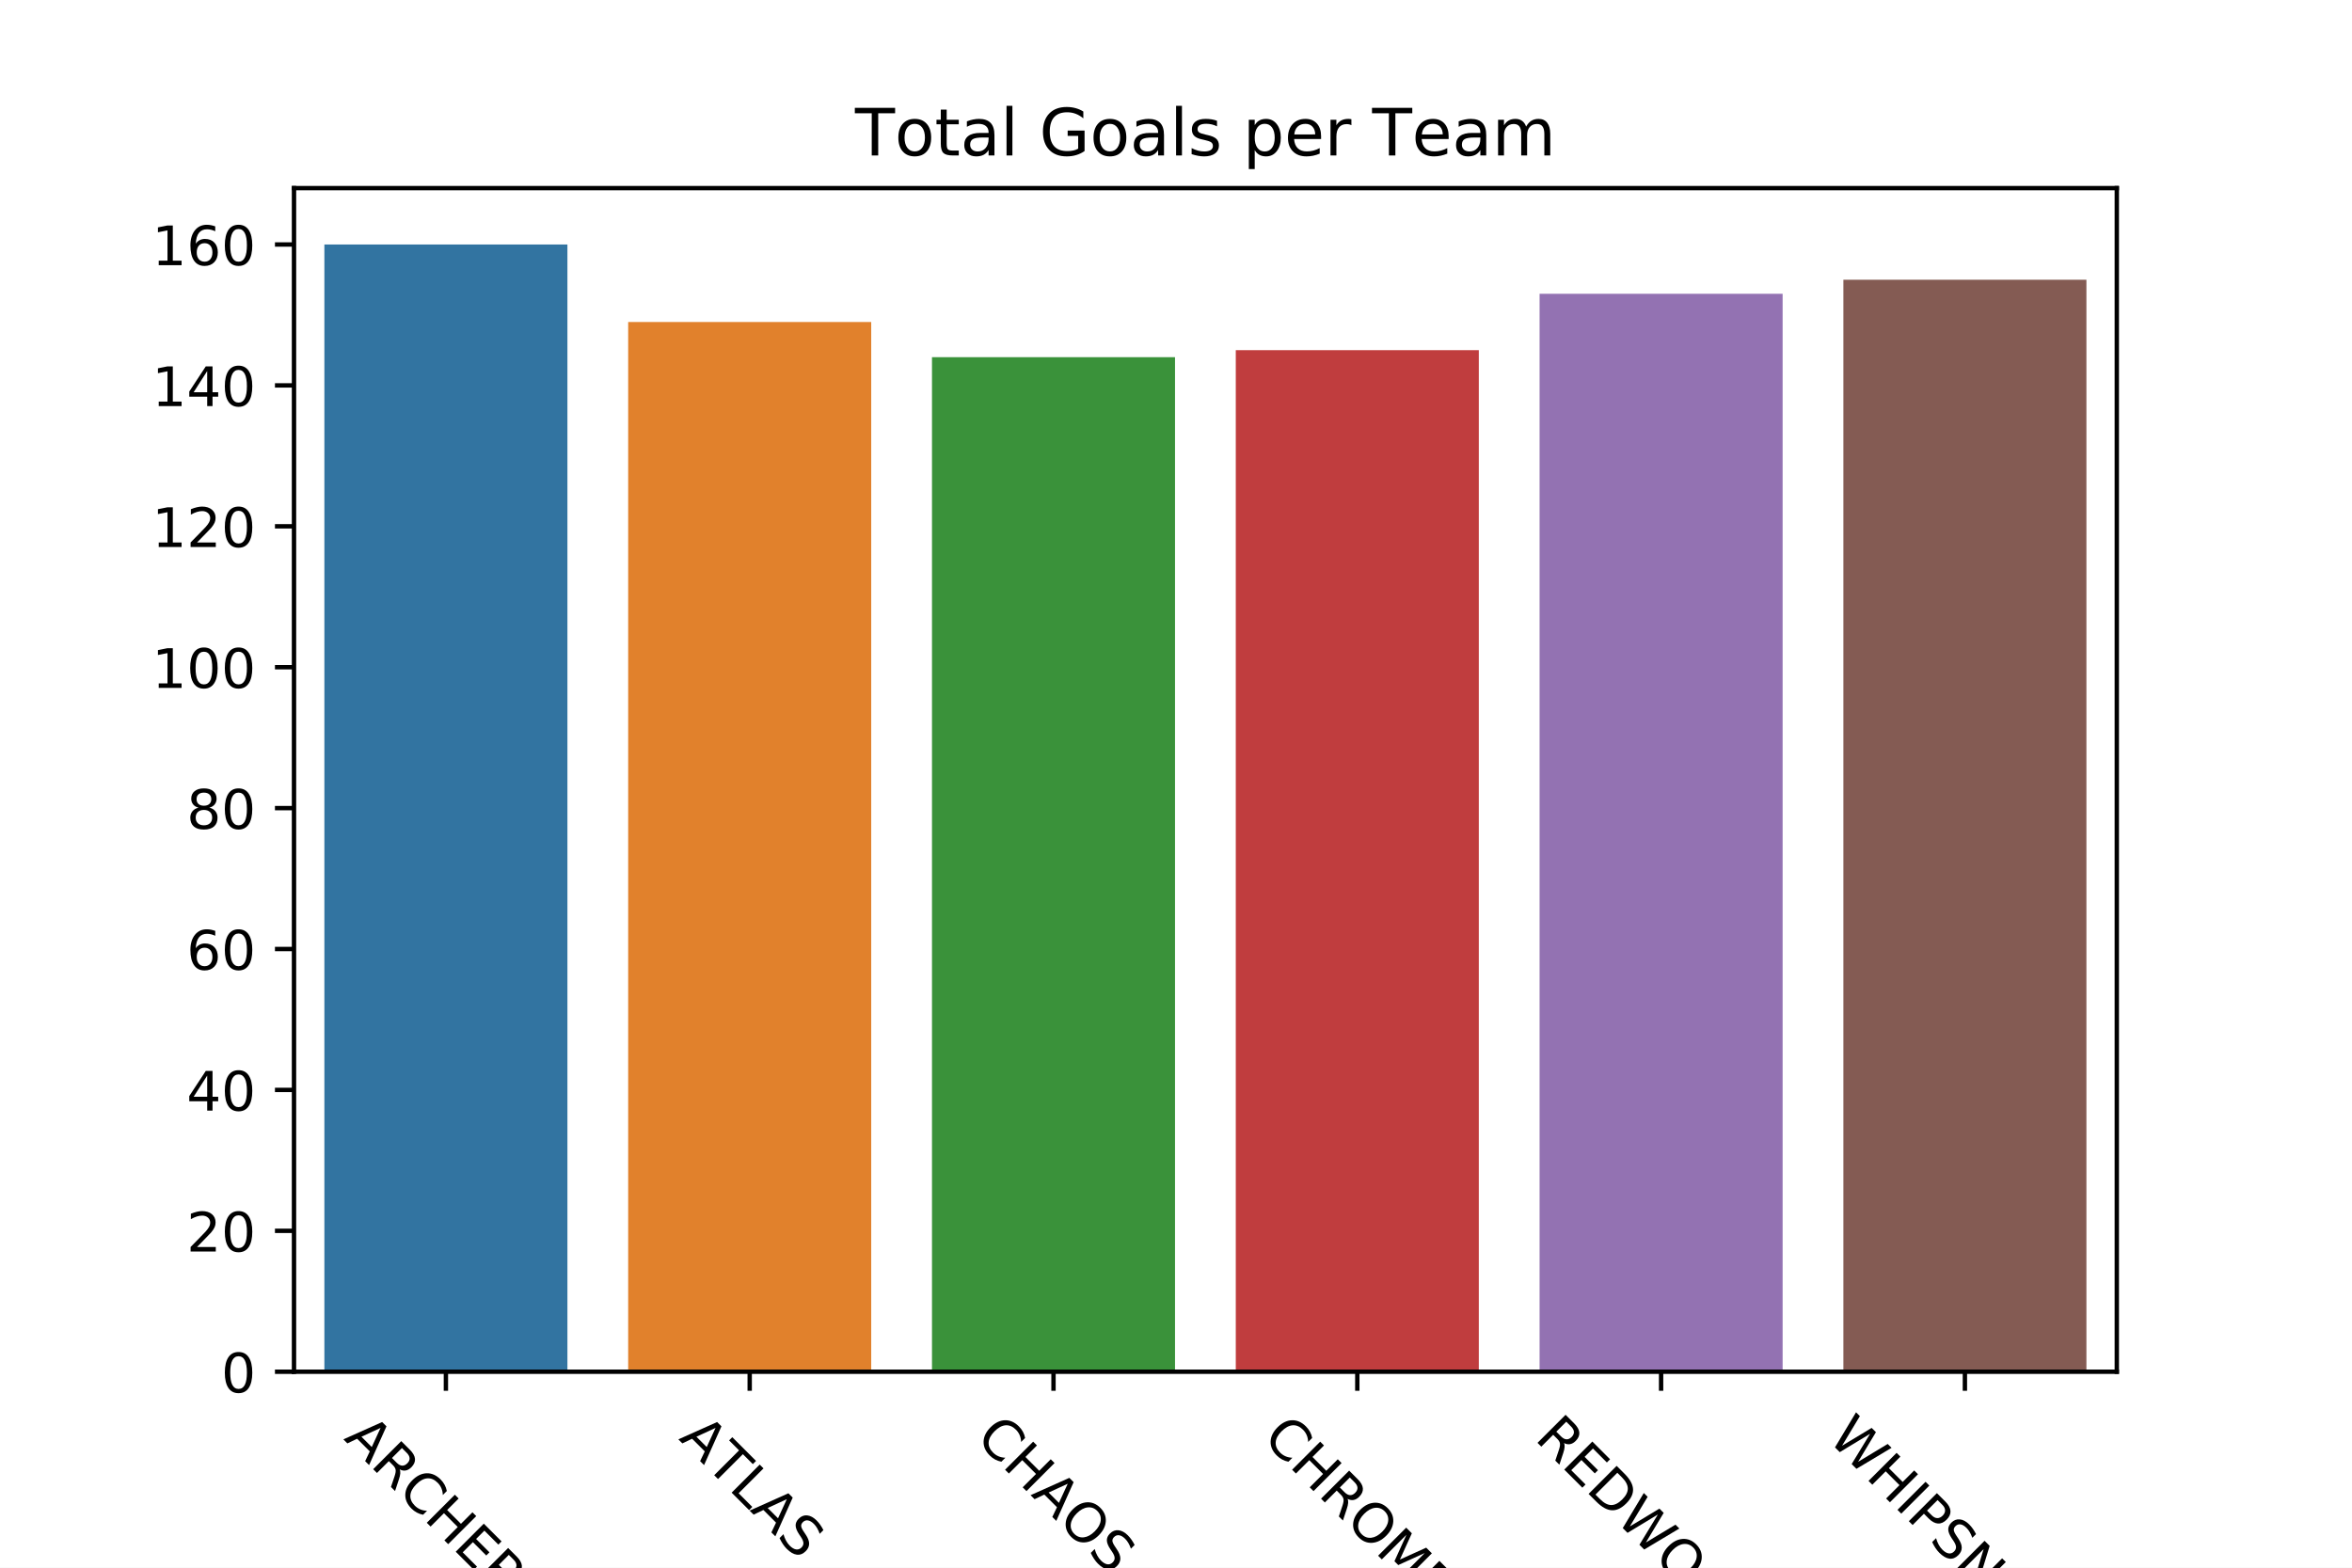
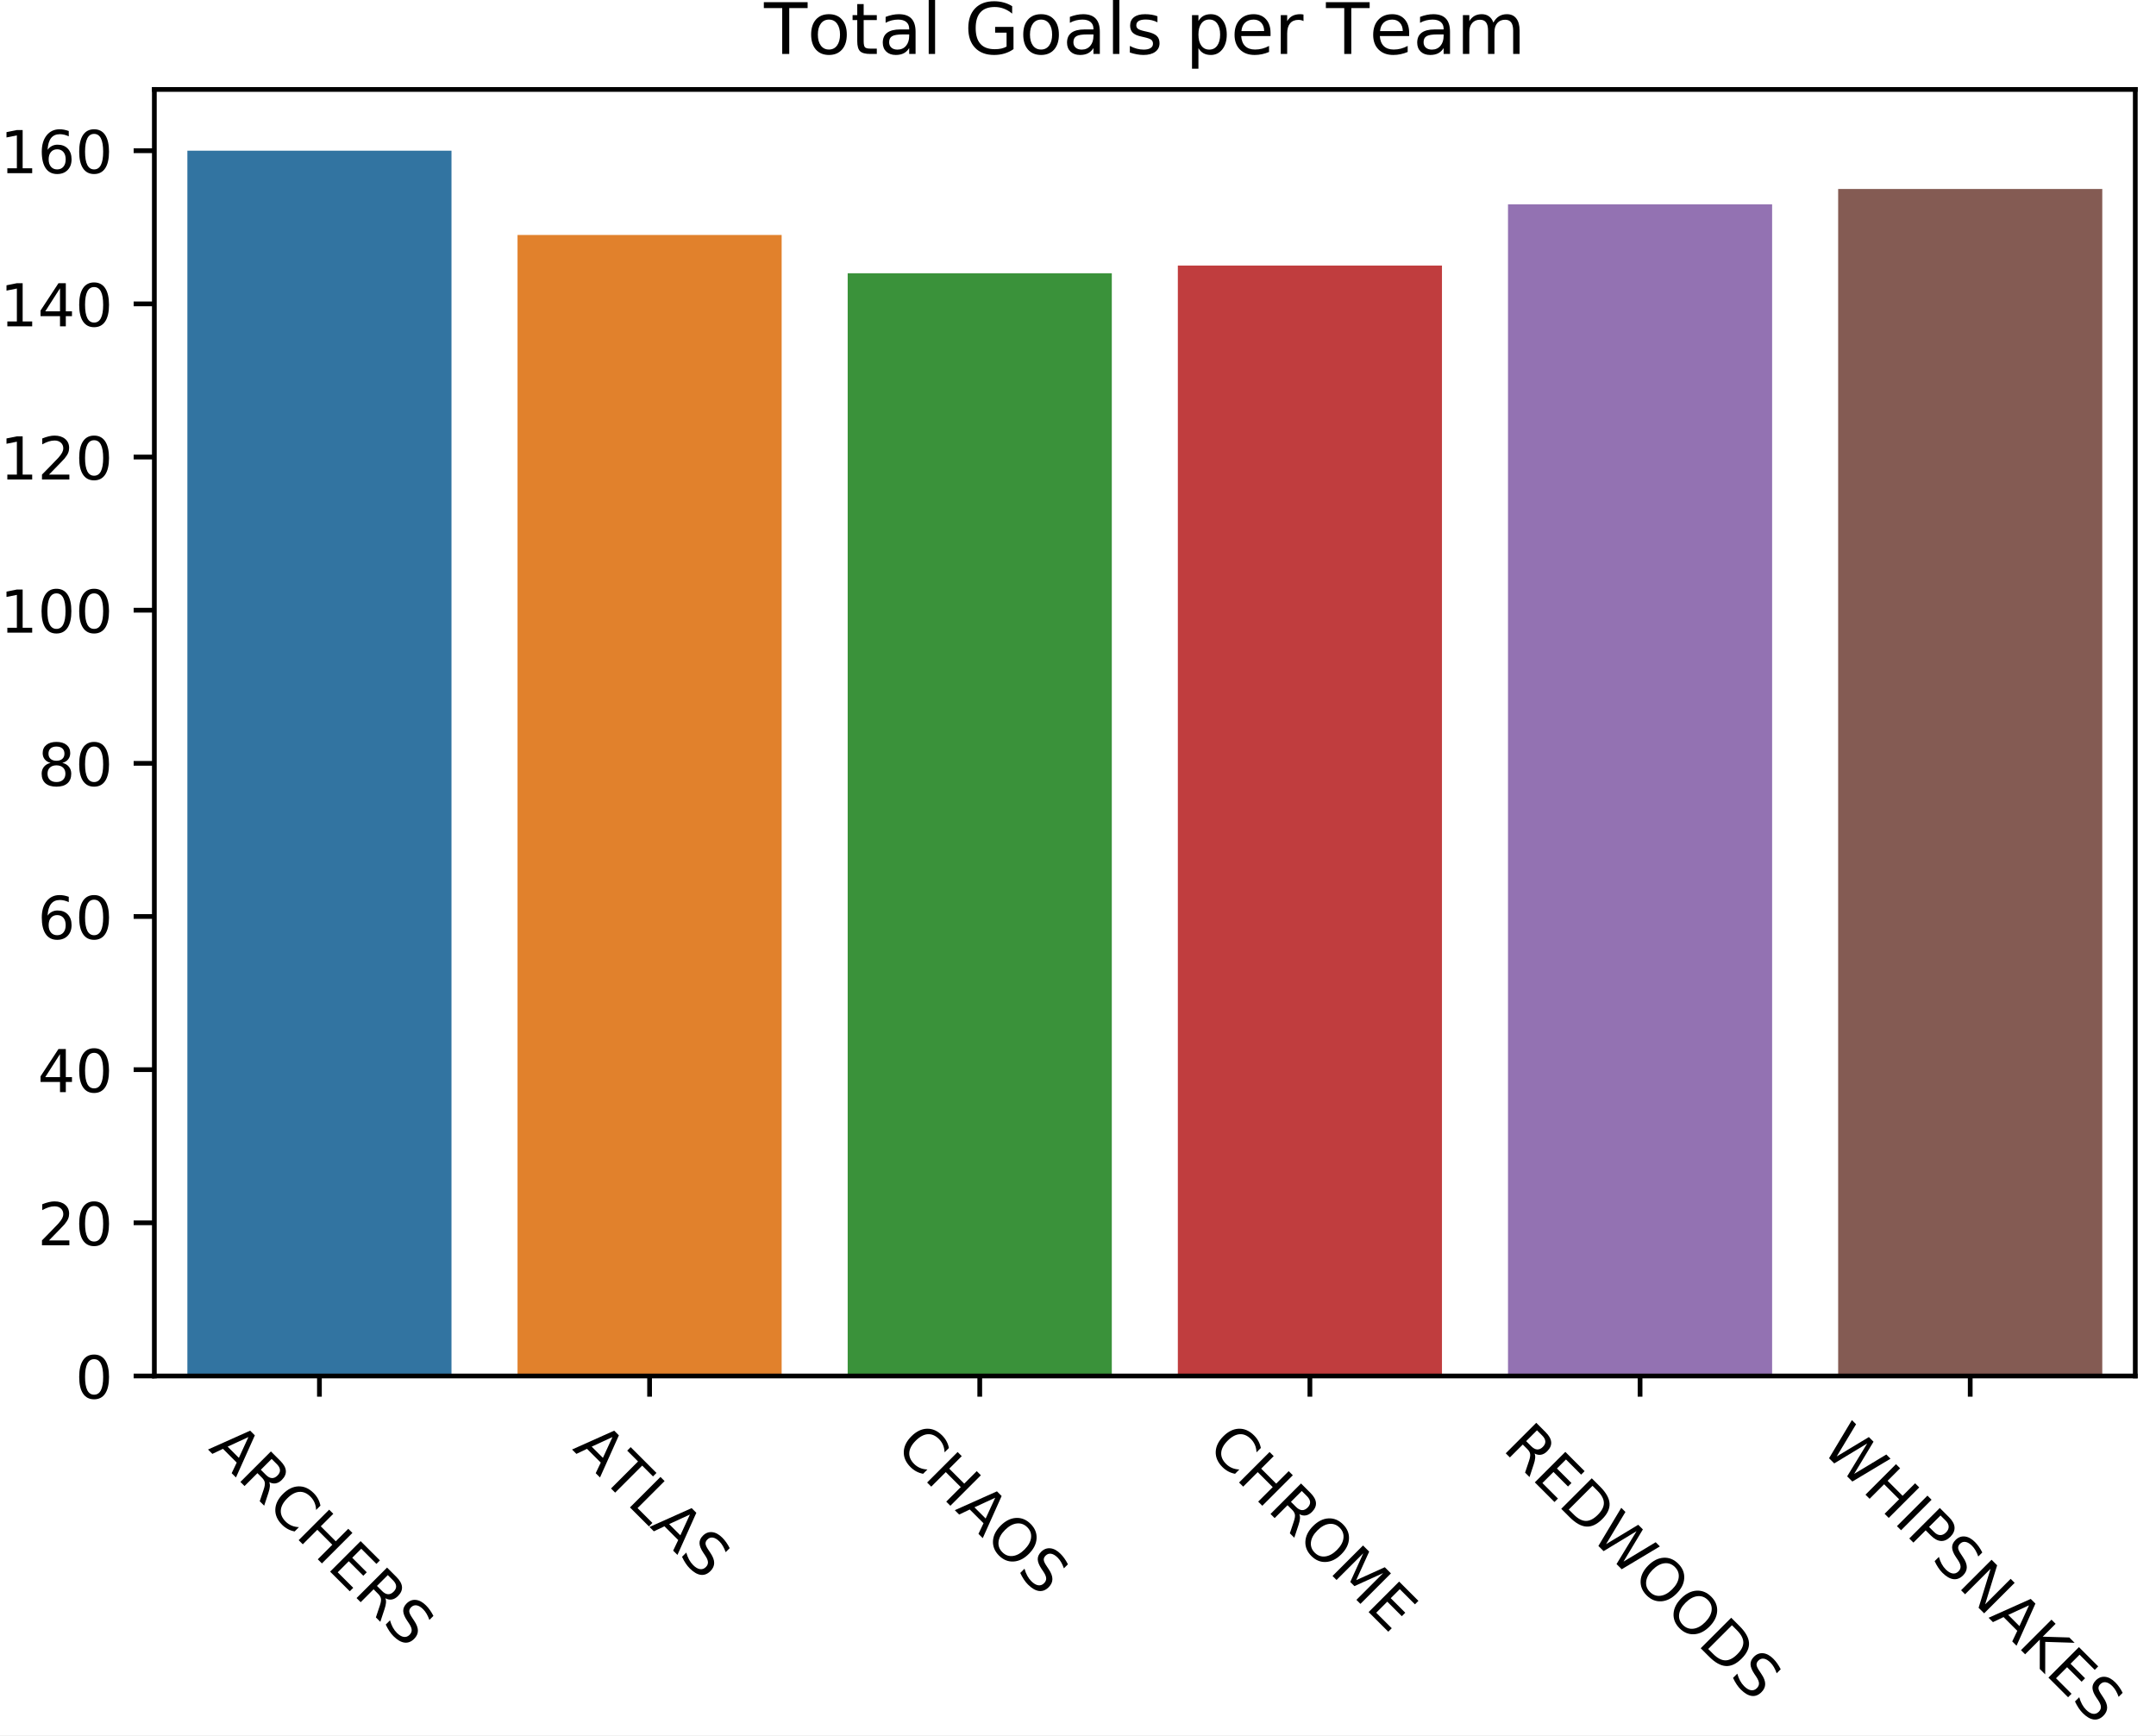
- <svg xmlns="http://www.w3.org/2000/svg" xmlns:xlink="http://www.w3.org/1999/xlink" height="288pt" version="1.1" viewBox="0 0 432 288" width="432pt">
+ <svg xmlns="http://www.w3.org/2000/svg" xmlns:xlink="http://www.w3.org/1999/xlink" height="293.271pt" version="1.1" viewBox="0 0 364.387 293.271" width="364.387pt">
  <defs>
    <style type="text/css">
*{stroke-linecap:butt;stroke-linejoin:round;}
  </style>
  </defs>
  <g id="figure_1">
    <g id="patch_1">
-       <path d="M 0 288  L 432 288  L 432 0  L 0 0  z " style="fill:#ffffff;" />
+       <path d="M 0 293.271  L 364.387 293.271  L 364.387 0  L 0 0  z " style="fill:#ffffff;" />
    </g>
    <g id="axes_1">
      <g id="patch_2">
-         <path d="M 54 252  L 388.8 252  L 388.8 34.56  L 54 34.56  z " style="fill:#ffffff;" />
+         <path d="M 26.087 232.558  L 360.887 232.558  L 360.887 15.118  L 26.087 15.118  z " style="fill:#ffffff;" />
      </g>
      <g id="patch_3">
-         <path clip-path="url(#p16b7b82ec5)" d="M 59.58 252  L 104.22 252  L 104.22 44.914  L 59.58 44.914  z " style="fill:#3274a1;" />
+         <path clip-path="url(#pf3c7c0046c)" d="M 31.668 232.558  L 76.308 232.558  L 76.308 25.472  L 31.668 25.472  z " style="fill:#3274a1;" />
      </g>
      <g id="patch_4">
-         <path clip-path="url(#p16b7b82ec5)" d="M 115.38 252  L 160.02 252  L 160.02 59.151  L 115.38 59.151  z " style="fill:#e1812c;" />
+         <path clip-path="url(#pf3c7c0046c)" d="M 87.468 232.558  L 132.107 232.558  L 132.107 39.71  L 87.468 39.71  z " style="fill:#e1812c;" />
      </g>
      <g id="patch_5">
-         <path clip-path="url(#p16b7b82ec5)" d="M 171.18 252  L 215.82 252  L 215.82 65.623  L 171.18 65.623  z " style="fill:#3a923a;" />
+         <path clip-path="url(#pf3c7c0046c)" d="M 143.268 232.558  L 187.907 232.558  L 187.907 46.181  L 143.268 46.181  z " style="fill:#3a923a;" />
      </g>
      <g id="patch_6">
-         <path clip-path="url(#p16b7b82ec5)" d="M 226.98 252  L 271.62 252  L 271.62 64.329  L 226.98 64.329  z " style="fill:#c03d3e;" />
+         <path clip-path="url(#pf3c7c0046c)" d="M 199.067 232.558  L 243.708 232.558  L 243.708 44.887  L 199.067 44.887  z " style="fill:#c03d3e;" />
      </g>
      <g id="patch_7">
-         <path clip-path="url(#p16b7b82ec5)" d="M 282.78 252  L 327.42 252  L 327.42 53.974  L 282.78 53.974  z " style="fill:#9372b2;" />
+         <path clip-path="url(#pf3c7c0046c)" d="M 254.868 232.558  L 299.507 232.558  L 299.507 34.532  L 254.868 34.532  z " style="fill:#9372b2;" />
      </g>
      <g id="patch_8">
-         <path clip-path="url(#p16b7b82ec5)" d="M 338.58 252  L 383.22 252  L 383.22 51.386  L 338.58 51.386  z " style="fill:#845b53;" />
+         <path clip-path="url(#pf3c7c0046c)" d="M 310.668 232.558  L 355.308 232.558  L 355.308 31.944  L 310.668 31.944  z " style="fill:#845b53;" />
      </g>
      <g id="matplotlib.axis_1">
        <g id="xtick_1">
          <g id="line2d_1">
            <defs>
-               <path d="M 0 0  L 0 3.5  " id="m314d2165dc" style="stroke:#000000;stroke-width:0.8;" />
-             </defs>
-             <g>
-               <use style="stroke:#000000;stroke-width:0.8;" x="81.9" xlink:href="#m314d2165dc" y="252" />
+               <path d="M 0 0  L 0 3.5  " id="m3ba9e1d140" style="stroke:#000000;stroke-width:0.8;" />
+             </defs>
+             <g>
+               <use style="stroke:#000000;stroke-width:0.8;" x="53.987" xlink:href="#m3ba9e1d140" y="232.558" />
            </g>
          </g>
          <g id="text_1">
            <defs>
              <path d="M 34.188 63.188  L 20.797 26.906  L 47.609 26.906  z M 28.609 72.906  L 39.797 72.906  L 67.578 0  L 57.328 0  L 50.688 18.703  L 17.828 18.703  L 11.188 0  L 0.781 0  z " id="DejaVuSans-65" />
              <path d="M 44.391 34.188  Q 47.562 33.109 50.562 29.594  Q 53.562 26.078 56.594 19.922  L 66.609 0  L 56 0  L 46.688 18.703  Q 43.062 26.031 39.672 28.422  Q 36.281 30.812 30.422 30.812  L 19.672 30.812  L 19.672 0  L 9.812 0  L 9.812 72.906  L 32.078 72.906  Q 44.578 72.906 50.734 67.672  Q 56.891 62.453 56.891 51.906  Q 56.891 45.016 53.688 40.469  Q 50.484 35.938 44.391 34.188  z M 19.672 64.797  L 19.672 38.922  L 32.078 38.922  Q 39.203 38.922 42.844 42.219  Q 46.484 45.516 46.484 51.906  Q 46.484 58.297 42.844 61.547  Q 39.203 64.797 32.078 64.797  z " id="DejaVuSans-82" />
              <path d="M 64.406 67.281  L 64.406 56.891  Q 59.422 61.531 53.781 63.812  Q 48.141 66.109 41.797 66.109  Q 29.297 66.109 22.656 58.469  Q 16.016 50.828 16.016 36.375  Q 16.016 21.969 22.656 14.328  Q 29.297 6.688 41.797 6.688  Q 48.141 6.688 53.781 8.984  Q 59.422 11.281 64.406 15.922  L 64.406 5.609  Q 59.234 2.094 53.438 0.328  Q 47.656 -1.422 41.219 -1.422  Q 24.656 -1.422 15.125 8.703  Q 5.609 18.844 5.609 36.375  Q 5.609 53.953 15.125 64.078  Q 24.656 74.219 41.219 74.219  Q 47.75 74.219 53.531 72.484  Q 59.328 70.75 64.406 67.281  z " id="DejaVuSans-67" />
              <path d="M 9.812 72.906  L 19.672 72.906  L 19.672 43.016  L 55.516 43.016  L 55.516 72.906  L 65.375 72.906  L 65.375 0  L 55.516 0  L 55.516 34.719  L 19.672 34.719  L 19.672 0  L 9.812 0  z " id="DejaVuSans-72" />
              <path d="M 9.812 72.906  L 55.906 72.906  L 55.906 64.594  L 19.672 64.594  L 19.672 43.016  L 54.391 43.016  L 54.391 34.719  L 19.672 34.719  L 19.672 8.297  L 56.781 8.297  L 56.781 0  L 9.812 0  z " id="DejaVuSans-69" />
              <path d="M 53.516 70.516  L 53.516 60.891  Q 47.906 63.578 42.922 64.891  Q 37.938 66.219 33.297 66.219  Q 25.25 66.219 20.875 63.094  Q 16.5 59.969 16.5 54.203  Q 16.5 49.359 19.406 46.891  Q 22.312 44.438 30.422 42.922  L 36.375 41.703  Q 47.406 39.594 52.656 34.297  Q 57.906 29 57.906 20.125  Q 57.906 9.516 50.797 4.047  Q 43.703 -1.422 29.984 -1.422  Q 24.812 -1.422 18.969 -0.25  Q 13.141 0.922 6.891 3.219  L 6.891 13.375  Q 12.891 10.016 18.656 8.297  Q 24.422 6.594 29.984 6.594  Q 38.422 6.594 43.016 9.906  Q 47.609 13.234 47.609 19.391  Q 47.609 24.75 44.312 27.781  Q 41.016 30.812 33.5 32.328  L 27.484 33.5  Q 16.453 35.688 11.516 40.375  Q 6.594 45.062 6.594 53.422  Q 6.594 63.094 13.406 68.656  Q 20.219 74.219 32.172 74.219  Q 37.312 74.219 42.625 73.281  Q 47.953 72.359 53.516 70.516  z " id="DejaVuSans-83" />
            </defs>
-             <g transform="translate(63.01362 264.3729)rotate(-315)scale(0.1 -0.1)">
+             <g transform="translate(35.10112 244.931)rotate(-315)scale(0.1 -0.1)">
              <use xlink:href="#DejaVuSans-65" />
              <use x="68.408" xlink:href="#DejaVuSans-82" />
              <use x="137.812" xlink:href="#DejaVuSans-67" />
              <use x="207.637" xlink:href="#DejaVuSans-72" />
              <use x="282.832" xlink:href="#DejaVuSans-69" />
              <use x="346.016" xlink:href="#DejaVuSans-82" />
              <use x="415.498" xlink:href="#DejaVuSans-83" />
            </g>
          </g>
        </g>
        <g id="xtick_2">
          <g id="line2d_2">
            <g>
-               <use style="stroke:#000000;stroke-width:0.8;" x="137.7" xlink:href="#m314d2165dc" y="252" />
+               <use style="stroke:#000000;stroke-width:0.8;" x="109.787" xlink:href="#m3ba9e1d140" y="232.558" />
            </g>
          </g>
          <g id="text_2">
            <defs>
              <path d="M -0.297 72.906  L 61.375 72.906  L 61.375 64.594  L 35.5 64.594  L 35.5 0  L 25.594 0  L 25.594 64.594  L -0.297 64.594  z " id="DejaVuSans-84" />
              <path d="M 9.812 72.906  L 19.672 72.906  L 19.672 8.297  L 55.172 8.297  L 55.172 0  L 9.812 0  z " id="DejaVuSans-76" />
            </defs>
-             <g transform="translate(124.5406 264.3729)rotate(-315)scale(0.1 -0.1)">
+             <g transform="translate(96.62813 244.931)rotate(-315)scale(0.1 -0.1)">
              <use xlink:href="#DejaVuSans-65" />
              <use x="68.299" xlink:href="#DejaVuSans-84" />
              <use x="129.383" xlink:href="#DejaVuSans-76" />
              <use x="185.127" xlink:href="#DejaVuSans-65" />
              <use x="253.535" xlink:href="#DejaVuSans-83" />
            </g>
          </g>
        </g>
        <g id="xtick_3">
          <g id="line2d_3">
            <g>
-               <use style="stroke:#000000;stroke-width:0.8;" x="193.5" xlink:href="#m314d2165dc" y="252" />
+               <use style="stroke:#000000;stroke-width:0.8;" x="165.588" xlink:href="#m3ba9e1d140" y="232.558" />
            </g>
          </g>
          <g id="text_3">
            <defs>
              <path d="M 39.406 66.219  Q 28.656 66.219 22.328 58.203  Q 16.016 50.203 16.016 36.375  Q 16.016 22.609 22.328 14.594  Q 28.656 6.594 39.406 6.594  Q 50.141 6.594 56.422 14.594  Q 62.703 22.609 62.703 36.375  Q 62.703 50.203 56.422 58.203  Q 50.141 66.219 39.406 66.219  z M 39.406 74.219  Q 54.734 74.219 63.906 63.938  Q 73.094 53.656 73.094 36.375  Q 73.094 19.141 63.906 8.859  Q 54.734 -1.422 39.406 -1.422  Q 24.031 -1.422 14.812 8.828  Q 5.609 19.094 5.609 36.375  Q 5.609 53.656 14.812 63.938  Q 24.031 74.219 39.406 74.219  z " id="DejaVuSans-79" />
            </defs>
-             <g transform="translate(178.9756 264.3729)rotate(-315)scale(0.1 -0.1)">
+             <g transform="translate(151.0631 244.931)rotate(-315)scale(0.1 -0.1)">
              <use xlink:href="#DejaVuSans-67" />
              <use x="69.824" xlink:href="#DejaVuSans-72" />
              <use x="145.02" xlink:href="#DejaVuSans-65" />
              <use x="213.412" xlink:href="#DejaVuSans-79" />
              <use x="292.123" xlink:href="#DejaVuSans-83" />
            </g>
          </g>
        </g>
        <g id="xtick_4">
          <g id="line2d_4">
            <g>
-               <use style="stroke:#000000;stroke-width:0.8;" x="249.3" xlink:href="#m314d2165dc" y="252" />
+               <use style="stroke:#000000;stroke-width:0.8;" x="221.387" xlink:href="#m3ba9e1d140" y="232.558" />
            </g>
          </g>
          <g id="text_4">
            <defs>
              <path d="M 9.812 72.906  L 24.516 72.906  L 43.109 23.297  L 61.812 72.906  L 76.516 72.906  L 76.516 0  L 66.891 0  L 66.891 64.016  L 48.094 14.016  L 38.188 14.016  L 19.391 64.016  L 19.391 0  L 9.812 0  z " id="DejaVuSans-77" />
            </defs>
-             <g transform="translate(231.6969 264.3729)rotate(-315)scale(0.1 -0.1)">
+             <g transform="translate(203.7844 244.931)rotate(-315)scale(0.1 -0.1)">
              <use xlink:href="#DejaVuSans-67" />
              <use x="69.824" xlink:href="#DejaVuSans-72" />
              <use x="145.02" xlink:href="#DejaVuSans-82" />
              <use x="214.502" xlink:href="#DejaVuSans-79" />
              <use x="293.213" xlink:href="#DejaVuSans-77" />
              <use x="379.492" xlink:href="#DejaVuSans-69" />
            </g>
          </g>
        </g>
        <g id="xtick_5">
          <g id="line2d_5">
            <g>
-               <use style="stroke:#000000;stroke-width:0.8;" x="305.1" xlink:href="#m314d2165dc" y="252" />
+               <use style="stroke:#000000;stroke-width:0.8;" x="277.188" xlink:href="#m3ba9e1d140" y="232.558" />
            </g>
          </g>
          <g id="text_5">
            <defs>
              <path d="M 19.672 64.797  L 19.672 8.109  L 31.594 8.109  Q 46.688 8.109 53.688 14.938  Q 60.688 21.781 60.688 36.531  Q 60.688 51.172 53.688 57.984  Q 46.688 64.797 31.594 64.797  z M 9.812 72.906  L 30.078 72.906  Q 51.266 72.906 61.172 64.094  Q 71.094 55.281 71.094 36.531  Q 71.094 17.672 61.125 8.828  Q 51.172 0 30.078 0  L 9.812 0  z " id="DejaVuSans-68" />
              <path d="M 3.328 72.906  L 13.281 72.906  L 28.609 11.281  L 43.891 72.906  L 54.984 72.906  L 70.312 11.281  L 85.594 72.906  L 95.609 72.906  L 77.297 0  L 64.891 0  L 49.516 63.281  L 33.984 0  L 21.578 0  z " id="DejaVuSans-87" />
            </defs>
-             <g transform="translate(281.7069 264.3729)rotate(-315)scale(0.1 -0.1)">
+             <g transform="translate(253.7944 244.931)rotate(-315)scale(0.1 -0.1)">
              <use xlink:href="#DejaVuSans-82" />
              <use x="69.482" xlink:href="#DejaVuSans-69" />
              <use x="132.666" xlink:href="#DejaVuSans-68" />
              <use x="209.668" xlink:href="#DejaVuSans-87" />
              <use x="308.545" xlink:href="#DejaVuSans-79" />
              <use x="387.256" xlink:href="#DejaVuSans-79" />
              <use x="465.967" xlink:href="#DejaVuSans-68" />
              <use x="542.969" xlink:href="#DejaVuSans-83" />
            </g>
          </g>
        </g>
        <g id="xtick_6">
          <g id="line2d_6">
            <g>
-               <use style="stroke:#000000;stroke-width:0.8;" x="360.9" xlink:href="#m314d2165dc" y="252" />
+               <use style="stroke:#000000;stroke-width:0.8;" x="332.988" xlink:href="#m3ba9e1d140" y="232.558" />
            </g>
          </g>
          <g id="text_6">
            <defs>
              <path d="M 9.812 72.906  L 19.672 72.906  L 19.672 0  L 9.812 0  z " id="DejaVuSans-73" />
              <path d="M 19.672 64.797  L 19.672 37.406  L 32.078 37.406  Q 38.969 37.406 42.719 40.969  Q 46.484 44.531 46.484 51.125  Q 46.484 57.672 42.719 61.234  Q 38.969 64.797 32.078 64.797  z M 9.812 72.906  L 32.078 72.906  Q 44.344 72.906 50.609 67.359  Q 56.891 61.812 56.891 51.125  Q 56.891 40.328 50.609 34.812  Q 44.344 29.297 32.078 29.297  L 19.672 29.297  L 19.672 0  L 9.812 0  z " id="DejaVuSans-80" />
              <path d="M 9.812 72.906  L 23.094 72.906  L 55.422 11.922  L 55.422 72.906  L 64.984 72.906  L 64.984 0  L 51.703 0  L 19.391 60.984  L 19.391 0  L 9.812 0  z " id="DejaVuSans-78" />
              <path d="M 9.812 72.906  L 19.672 72.906  L 19.672 42.094  L 52.391 72.906  L 65.094 72.906  L 28.906 38.922  L 67.672 0  L 54.688 0  L 19.672 35.109  L 19.672 0  L 9.812 0  z " id="DejaVuSans-75" />
            </defs>
-             <g transform="translate(335.5143 264.3729)rotate(-315)scale(0.1 -0.1)">
+             <g transform="translate(307.6018 244.931)rotate(-315)scale(0.1 -0.1)">
              <use xlink:href="#DejaVuSans-87" />
              <use x="98.877" xlink:href="#DejaVuSans-72" />
              <use x="174.072" xlink:href="#DejaVuSans-73" />
              <use x="203.564" xlink:href="#DejaVuSans-80" />
              <use x="263.867" xlink:href="#DejaVuSans-83" />
              <use x="327.344" xlink:href="#DejaVuSans-78" />
              <use x="402.148" xlink:href="#DejaVuSans-65" />
              <use x="470.557" xlink:href="#DejaVuSans-75" />
              <use x="536.133" xlink:href="#DejaVuSans-69" />
              <use x="599.316" xlink:href="#DejaVuSans-83" />
            </g>
          </g>
        </g>
      </g>
      <g id="matplotlib.axis_2">
        <g id="ytick_1">
          <g id="line2d_7">
            <defs>
-               <path d="M 0 0  L -3.5 0  " id="mb3f6b1ab50" style="stroke:#000000;stroke-width:0.8;" />
-             </defs>
-             <g>
-               <use style="stroke:#000000;stroke-width:0.8;" x="54" xlink:href="#mb3f6b1ab50" y="252" />
+               <path d="M 0 0  L -3.5 0  " id="m7ca5d33940" style="stroke:#000000;stroke-width:0.8;" />
+             </defs>
+             <g>
+               <use style="stroke:#000000;stroke-width:0.8;" x="26.087" xlink:href="#m7ca5d33940" y="232.558" />
            </g>
          </g>
          <g id="text_7">
            <defs>
              <path d="M 31.781 66.406  Q 24.172 66.406 20.328 58.906  Q 16.5 51.422 16.5 36.375  Q 16.5 21.391 20.328 13.891  Q 24.172 6.391 31.781 6.391  Q 39.453 6.391 43.281 13.891  Q 47.125 21.391 47.125 36.375  Q 47.125 51.422 43.281 58.906  Q 39.453 66.406 31.781 66.406  z M 31.781 74.219  Q 44.047 74.219 50.516 64.516  Q 56.984 54.828 56.984 36.375  Q 56.984 17.969 50.516 8.266  Q 44.047 -1.422 31.781 -1.422  Q 19.531 -1.422 13.062 8.266  Q 6.594 17.969 6.594 36.375  Q 6.594 54.828 13.062 64.516  Q 19.531 74.219 31.781 74.219  z " id="DejaVuSans-48" />
            </defs>
-             <g transform="translate(40.6375 255.7992)scale(0.1 -0.1)">
+             <g transform="translate(12.725 236.3573)scale(0.1 -0.1)">
              <use xlink:href="#DejaVuSans-48" />
            </g>
          </g>
        </g>
        <g id="ytick_2">
          <g id="line2d_8">
            <g>
-               <use style="stroke:#000000;stroke-width:0.8;" x="54" xlink:href="#mb3f6b1ab50" y="226.114" />
+               <use style="stroke:#000000;stroke-width:0.8;" x="26.087" xlink:href="#m7ca5d33940" y="206.672" />
            </g>
          </g>
          <g id="text_8">
            <defs>
              <path d="M 19.188 8.297  L 53.609 8.297  L 53.609 0  L 7.328 0  L 7.328 8.297  Q 12.938 14.109 22.625 23.891  Q 32.328 33.688 34.812 36.531  Q 39.547 41.844 41.422 45.531  Q 43.312 49.219 43.312 52.781  Q 43.312 58.594 39.234 62.25  Q 35.156 65.922 28.609 65.922  Q 23.969 65.922 18.812 64.312  Q 13.672 62.703 7.812 59.422  L 7.812 69.391  Q 13.766 71.781 18.938 73  Q 24.125 74.219 28.422 74.219  Q 39.75 74.219 46.484 68.547  Q 53.219 62.891 53.219 53.422  Q 53.219 48.922 51.531 44.891  Q 49.859 40.875 45.406 35.406  Q 44.188 33.984 37.641 27.219  Q 31.109 20.453 19.188 8.297  z " id="DejaVuSans-50" />
            </defs>
-             <g transform="translate(34.275 229.9135)scale(0.1 -0.1)">
+             <g transform="translate(6.3625 210.4716)scale(0.1 -0.1)">
              <use xlink:href="#DejaVuSans-50" />
              <use x="63.623" xlink:href="#DejaVuSans-48" />
            </g>
          </g>
        </g>
        <g id="ytick_3">
          <g id="line2d_9">
            <g>
-               <use style="stroke:#000000;stroke-width:0.8;" x="54" xlink:href="#mb3f6b1ab50" y="200.229" />
+               <use style="stroke:#000000;stroke-width:0.8;" x="26.087" xlink:href="#m7ca5d33940" y="180.787" />
            </g>
          </g>
          <g id="text_9">
            <defs>
              <path d="M 37.797 64.312  L 12.891 25.391  L 37.797 25.391  z M 35.203 72.906  L 47.609 72.906  L 47.609 25.391  L 58.016 25.391  L 58.016 17.188  L 47.609 17.188  L 47.609 0  L 37.797 0  L 37.797 17.188  L 4.891 17.188  L 4.891 26.703  z " id="DejaVuSans-52" />
            </defs>
-             <g transform="translate(34.275 204.0278)scale(0.1 -0.1)">
+             <g transform="translate(6.3625 184.5859)scale(0.1 -0.1)">
              <use xlink:href="#DejaVuSans-52" />
              <use x="63.623" xlink:href="#DejaVuSans-48" />
            </g>
          </g>
        </g>
        <g id="ytick_4">
          <g id="line2d_10">
            <g>
-               <use style="stroke:#000000;stroke-width:0.8;" x="54" xlink:href="#mb3f6b1ab50" y="174.343" />
+               <use style="stroke:#000000;stroke-width:0.8;" x="26.087" xlink:href="#m7ca5d33940" y="154.901" />
            </g>
          </g>
          <g id="text_10">
            <defs>
              <path d="M 33.016 40.375  Q 26.375 40.375 22.484 35.828  Q 18.609 31.297 18.609 23.391  Q 18.609 15.531 22.484 10.953  Q 26.375 6.391 33.016 6.391  Q 39.656 6.391 43.531 10.953  Q 47.406 15.531 47.406 23.391  Q 47.406 31.297 43.531 35.828  Q 39.656 40.375 33.016 40.375  z M 52.594 71.297  L 52.594 62.312  Q 48.875 64.062 45.094 64.984  Q 41.312 65.922 37.594 65.922  Q 27.828 65.922 22.672 59.328  Q 17.531 52.734 16.797 39.406  Q 19.672 43.656 24.016 45.922  Q 28.375 48.188 33.594 48.188  Q 44.578 48.188 50.953 41.516  Q 57.328 34.859 57.328 23.391  Q 57.328 12.156 50.688 5.359  Q 44.047 -1.422 33.016 -1.422  Q 20.359 -1.422 13.672 8.266  Q 6.984 17.969 6.984 36.375  Q 6.984 53.656 15.188 63.938  Q 23.391 74.219 37.203 74.219  Q 40.922 74.219 44.703 73.484  Q 48.484 72.75 52.594 71.297  z " id="DejaVuSans-54" />
            </defs>
-             <g transform="translate(34.275 178.1421)scale(0.1 -0.1)">
+             <g transform="translate(6.3625 158.7002)scale(0.1 -0.1)">
              <use xlink:href="#DejaVuSans-54" />
              <use x="63.623" xlink:href="#DejaVuSans-48" />
            </g>
          </g>
        </g>
        <g id="ytick_5">
          <g id="line2d_11">
            <g>
-               <use style="stroke:#000000;stroke-width:0.8;" x="54" xlink:href="#mb3f6b1ab50" y="148.457" />
+               <use style="stroke:#000000;stroke-width:0.8;" x="26.087" xlink:href="#m7ca5d33940" y="129.015" />
            </g>
          </g>
          <g id="text_11">
            <defs>
              <path d="M 31.781 34.625  Q 24.75 34.625 20.719 30.859  Q 16.703 27.094 16.703 20.516  Q 16.703 13.922 20.719 10.156  Q 24.75 6.391 31.781 6.391  Q 38.812 6.391 42.859 10.172  Q 46.922 13.969 46.922 20.516  Q 46.922 27.094 42.891 30.859  Q 38.875 34.625 31.781 34.625  z M 21.922 38.812  Q 15.578 40.375 12.031 44.719  Q 8.5 49.078 8.5 55.328  Q 8.5 64.062 14.719 69.141  Q 20.953 74.219 31.781 74.219  Q 42.672 74.219 48.875 69.141  Q 55.078 64.062 55.078 55.328  Q 55.078 49.078 51.531 44.719  Q 48 40.375 41.703 38.812  Q 48.828 37.156 52.797 32.312  Q 56.781 27.484 56.781 20.516  Q 56.781 9.906 50.312 4.234  Q 43.844 -1.422 31.781 -1.422  Q 19.734 -1.422 13.25 4.234  Q 6.781 9.906 6.781 20.516  Q 6.781 27.484 10.781 32.312  Q 14.797 37.156 21.922 38.812  z M 18.312 54.391  Q 18.312 48.734 21.844 45.562  Q 25.391 42.391 31.781 42.391  Q 38.141 42.391 41.719 45.562  Q 45.312 48.734 45.312 54.391  Q 45.312 60.062 41.719 63.234  Q 38.141 66.406 31.781 66.406  Q 25.391 66.406 21.844 63.234  Q 18.312 60.062 18.312 54.391  z " id="DejaVuSans-56" />
            </defs>
-             <g transform="translate(34.275 152.2564)scale(0.1 -0.1)">
+             <g transform="translate(6.3625 132.8145)scale(0.1 -0.1)">
              <use xlink:href="#DejaVuSans-56" />
              <use x="63.623" xlink:href="#DejaVuSans-48" />
            </g>
          </g>
        </g>
        <g id="ytick_6">
          <g id="line2d_12">
            <g>
-               <use style="stroke:#000000;stroke-width:0.8;" x="54" xlink:href="#mb3f6b1ab50" y="122.571" />
+               <use style="stroke:#000000;stroke-width:0.8;" x="26.087" xlink:href="#m7ca5d33940" y="103.13" />
            </g>
          </g>
          <g id="text_12">
            <defs>
              <path d="M 12.406 8.297  L 28.516 8.297  L 28.516 63.922  L 10.984 60.406  L 10.984 69.391  L 28.422 72.906  L 38.281 72.906  L 38.281 8.297  L 54.391 8.297  L 54.391 0  L 12.406 0  z " id="DejaVuSans-49" />
            </defs>
-             <g transform="translate(27.9125 126.3706)scale(0.1 -0.1)">
+             <g transform="translate(0 106.9288)scale(0.1 -0.1)">
              <use xlink:href="#DejaVuSans-49" />
              <use x="63.623" xlink:href="#DejaVuSans-48" />
              <use x="127.246" xlink:href="#DejaVuSans-48" />
            </g>
          </g>
        </g>
        <g id="ytick_7">
          <g id="line2d_13">
            <g>
-               <use style="stroke:#000000;stroke-width:0.8;" x="54" xlink:href="#mb3f6b1ab50" y="96.686" />
+               <use style="stroke:#000000;stroke-width:0.8;" x="26.087" xlink:href="#m7ca5d33940" y="77.244" />
            </g>
          </g>
          <g id="text_13">
-             <g transform="translate(27.9125 100.4849)scale(0.1 -0.1)">
+             <g transform="translate(0 81.04306)scale(0.1 -0.1)">
              <use xlink:href="#DejaVuSans-49" />
              <use x="63.623" xlink:href="#DejaVuSans-50" />
              <use x="127.246" xlink:href="#DejaVuSans-48" />
            </g>
          </g>
        </g>
        <g id="ytick_8">
          <g id="line2d_14">
            <g>
-               <use style="stroke:#000000;stroke-width:0.8;" x="54" xlink:href="#mb3f6b1ab50" y="70.8" />
+               <use style="stroke:#000000;stroke-width:0.8;" x="26.087" xlink:href="#m7ca5d33940" y="51.358" />
            </g>
          </g>
          <g id="text_14">
-             <g transform="translate(27.9125 74.59922)scale(0.1 -0.1)">
+             <g transform="translate(0 55.15734)scale(0.1 -0.1)">
              <use xlink:href="#DejaVuSans-49" />
              <use x="63.623" xlink:href="#DejaVuSans-52" />
              <use x="127.246" xlink:href="#DejaVuSans-48" />
            </g>
          </g>
        </g>
        <g id="ytick_9">
          <g id="line2d_15">
            <g>
-               <use style="stroke:#000000;stroke-width:0.8;" x="54" xlink:href="#mb3f6b1ab50" y="44.914" />
+               <use style="stroke:#000000;stroke-width:0.8;" x="26.087" xlink:href="#m7ca5d33940" y="25.472" />
            </g>
          </g>
          <g id="text_15">
-             <g transform="translate(27.9125 48.7135)scale(0.1 -0.1)">
+             <g transform="translate(0 29.27163)scale(0.1 -0.1)">
              <use xlink:href="#DejaVuSans-49" />
              <use x="63.623" xlink:href="#DejaVuSans-54" />
              <use x="127.246" xlink:href="#DejaVuSans-48" />
            </g>
          </g>
        </g>
      </g>
      <g id="line2d_16">
-         <path clip-path="url(#p16b7b82ec5)" d="M 0 0  " style="fill:none;stroke:#424242;stroke-linecap:square;stroke-width:2.7;" />
+         <path clip-path="url(#pf3c7c0046c)" d="M 0 0  " style="fill:none;stroke:#424242;stroke-linecap:square;stroke-width:2.7;" />
      </g>
      <g id="line2d_17">
-         <path clip-path="url(#p16b7b82ec5)" d="M 0 0  " style="fill:none;stroke:#424242;stroke-linecap:square;stroke-width:2.7;" />
+         <path clip-path="url(#pf3c7c0046c)" d="M 0 0  " style="fill:none;stroke:#424242;stroke-linecap:square;stroke-width:2.7;" />
      </g>
      <g id="line2d_18">
-         <path clip-path="url(#p16b7b82ec5)" d="M 0 0  " style="fill:none;stroke:#424242;stroke-linecap:square;stroke-width:2.7;" />
+         <path clip-path="url(#pf3c7c0046c)" d="M 0 0  " style="fill:none;stroke:#424242;stroke-linecap:square;stroke-width:2.7;" />
      </g>
      <g id="line2d_19">
-         <path clip-path="url(#p16b7b82ec5)" d="M 0 0  " style="fill:none;stroke:#424242;stroke-linecap:square;stroke-width:2.7;" />
+         <path clip-path="url(#pf3c7c0046c)" d="M 0 0  " style="fill:none;stroke:#424242;stroke-linecap:square;stroke-width:2.7;" />
      </g>
      <g id="line2d_20">
-         <path clip-path="url(#p16b7b82ec5)" d="M 0 0  " style="fill:none;stroke:#424242;stroke-linecap:square;stroke-width:2.7;" />
+         <path clip-path="url(#pf3c7c0046c)" d="M 0 0  " style="fill:none;stroke:#424242;stroke-linecap:square;stroke-width:2.7;" />
      </g>
      <g id="line2d_21">
-         <path clip-path="url(#p16b7b82ec5)" d="M 0 0  " style="fill:none;stroke:#424242;stroke-linecap:square;stroke-width:2.7;" />
+         <path clip-path="url(#pf3c7c0046c)" d="M 0 0  " style="fill:none;stroke:#424242;stroke-linecap:square;stroke-width:2.7;" />
      </g>
      <g id="patch_9">
-         <path d="M 54 252  L 54 34.56  " style="fill:none;stroke:#000000;stroke-linecap:square;stroke-linejoin:miter;stroke-width:0.8;" />
+         <path d="M 26.087 232.558  L 26.087 15.118  " style="fill:none;stroke:#000000;stroke-linecap:square;stroke-linejoin:miter;stroke-width:0.8;" />
      </g>
      <g id="patch_10">
-         <path d="M 388.8 252  L 388.8 34.56  " style="fill:none;stroke:#000000;stroke-linecap:square;stroke-linejoin:miter;stroke-width:0.8;" />
+         <path d="M 360.887 232.558  L 360.887 15.118  " style="fill:none;stroke:#000000;stroke-linecap:square;stroke-linejoin:miter;stroke-width:0.8;" />
      </g>
      <g id="patch_11">
-         <path d="M 54 252  L 388.8 252  " style="fill:none;stroke:#000000;stroke-linecap:square;stroke-linejoin:miter;stroke-width:0.8;" />
+         <path d="M 26.087 232.558  L 360.887 232.558  " style="fill:none;stroke:#000000;stroke-linecap:square;stroke-linejoin:miter;stroke-width:0.8;" />
      </g>
      <g id="patch_12">
-         <path d="M 54 34.56  L 388.8 34.56  " style="fill:none;stroke:#000000;stroke-linecap:square;stroke-linejoin:miter;stroke-width:0.8;" />
+         <path d="M 26.087 15.118  L 360.887 15.118  " style="fill:none;stroke:#000000;stroke-linecap:square;stroke-linejoin:miter;stroke-width:0.8;" />
      </g>
      <g id="text_16">
        <defs>
          <path d="M 30.609 48.391  Q 23.391 48.391 19.188 42.75  Q 14.984 37.109 14.984 27.297  Q 14.984 17.484 19.156 11.844  Q 23.344 6.203 30.609 6.203  Q 37.797 6.203 41.984 11.859  Q 46.188 17.531 46.188 27.297  Q 46.188 37.016 41.984 42.703  Q 37.797 48.391 30.609 48.391  z M 30.609 56  Q 42.328 56 49.016 48.375  Q 55.719 40.766 55.719 27.297  Q 55.719 13.875 49.016 6.219  Q 42.328 -1.422 30.609 -1.422  Q 18.844 -1.422 12.172 6.219  Q 5.516 13.875 5.516 27.297  Q 5.516 40.766 12.172 48.375  Q 18.844 56 30.609 56  z " id="DejaVuSans-111" />
          <path d="M 18.312 70.219  L 18.312 54.688  L 36.812 54.688  L 36.812 47.703  L 18.312 47.703  L 18.312 18.016  Q 18.312 11.328 20.141 9.422  Q 21.969 7.516 27.594 7.516  L 36.812 7.516  L 36.812 0  L 27.594 0  Q 17.188 0 13.234 3.875  Q 9.281 7.766 9.281 18.016  L 9.281 47.703  L 2.688 47.703  L 2.688 54.688  L 9.281 54.688  L 9.281 70.219  z " id="DejaVuSans-116" />
          <path d="M 34.281 27.484  Q 23.391 27.484 19.188 25  Q 14.984 22.516 14.984 16.5  Q 14.984 11.719 18.141 8.906  Q 21.297 6.109 26.703 6.109  Q 34.188 6.109 38.703 11.406  Q 43.219 16.703 43.219 25.484  L 43.219 27.484  z M 52.203 31.203  L 52.203 0  L 43.219 0  L 43.219 8.297  Q 40.141 3.328 35.547 0.953  Q 30.953 -1.422 24.312 -1.422  Q 15.922 -1.422 10.953 3.297  Q 6 8.016 6 15.922  Q 6 25.141 12.172 29.828  Q 18.359 34.516 30.609 34.516  L 43.219 34.516  L 43.219 35.406  Q 43.219 41.609 39.141 45  Q 35.062 48.391 27.688 48.391  Q 23 48.391 18.547 47.266  Q 14.109 46.141 10.016 43.891  L 10.016 52.203  Q 14.938 54.109 19.578 55.047  Q 24.219 56 28.609 56  Q 40.484 56 46.344 49.844  Q 52.203 43.703 52.203 31.203  z " id="DejaVuSans-97" />
          <path d="M 9.422 75.984  L 18.406 75.984  L 18.406 0  L 9.422 0  z " id="DejaVuSans-108" />
          <path id="DejaVuSans-32" />
          <path d="M 59.516 10.406  L 59.516 29.984  L 43.406 29.984  L 43.406 38.094  L 69.281 38.094  L 69.281 6.781  Q 63.578 2.734 56.688 0.656  Q 49.812 -1.422 42 -1.422  Q 24.906 -1.422 15.25 8.562  Q 5.609 18.562 5.609 36.375  Q 5.609 54.25 15.25 64.234  Q 24.906 74.219 42 74.219  Q 49.125 74.219 55.547 72.453  Q 61.969 70.703 67.391 67.281  L 67.391 56.781  Q 61.922 61.422 55.766 63.766  Q 49.609 66.109 42.828 66.109  Q 29.438 66.109 22.719 58.641  Q 16.016 51.172 16.016 36.375  Q 16.016 21.625 22.719 14.156  Q 29.438 6.688 42.828 6.688  Q 48.047 6.688 52.141 7.594  Q 56.25 8.5 59.516 10.406  z " id="DejaVuSans-71" />
          <path d="M 44.281 53.078  L 44.281 44.578  Q 40.484 46.531 36.375 47.5  Q 32.281 48.484 27.875 48.484  Q 21.188 48.484 17.844 46.438  Q 14.5 44.391 14.5 40.281  Q 14.5 37.156 16.891 35.375  Q 19.281 33.594 26.516 31.984  L 29.594 31.297  Q 39.156 29.25 43.188 25.516  Q 47.219 21.781 47.219 15.094  Q 47.219 7.469 41.188 3.016  Q 35.156 -1.422 24.609 -1.422  Q 20.219 -1.422 15.453 -0.562  Q 10.688 0.297 5.422 2  L 5.422 11.281  Q 10.406 8.688 15.234 7.391  Q 20.062 6.109 24.812 6.109  Q 31.156 6.109 34.562 8.281  Q 37.984 10.453 37.984 14.406  Q 37.984 18.062 35.516 20.016  Q 33.062 21.969 24.703 23.781  L 21.578 24.516  Q 13.234 26.266 9.516 29.906  Q 5.812 33.547 5.812 39.891  Q 5.812 47.609 11.281 51.797  Q 16.75 56 26.812 56  Q 31.781 56 36.172 55.266  Q 40.578 54.547 44.281 53.078  z " id="DejaVuSans-115" />
          <path d="M 18.109 8.203  L 18.109 -20.797  L 9.078 -20.797  L 9.078 54.688  L 18.109 54.688  L 18.109 46.391  Q 20.953 51.266 25.266 53.625  Q 29.594 56 35.594 56  Q 45.562 56 51.781 48.094  Q 58.016 40.188 58.016 27.297  Q 58.016 14.406 51.781 6.484  Q 45.562 -1.422 35.594 -1.422  Q 29.594 -1.422 25.266 0.953  Q 20.953 3.328 18.109 8.203  z M 48.688 27.297  Q 48.688 37.203 44.609 42.844  Q 40.531 48.484 33.406 48.484  Q 26.266 48.484 22.188 42.844  Q 18.109 37.203 18.109 27.297  Q 18.109 17.391 22.188 11.75  Q 26.266 6.109 33.406 6.109  Q 40.531 6.109 44.609 11.75  Q 48.688 17.391 48.688 27.297  z " id="DejaVuSans-112" />
          <path d="M 56.203 29.594  L 56.203 25.203  L 14.891 25.203  Q 15.484 15.922 20.484 11.062  Q 25.484 6.203 34.422 6.203  Q 39.594 6.203 44.453 7.469  Q 49.312 8.734 54.109 11.281  L 54.109 2.781  Q 49.266 0.734 44.188 -0.344  Q 39.109 -1.422 33.891 -1.422  Q 20.797 -1.422 13.156 6.188  Q 5.516 13.812 5.516 26.812  Q 5.516 40.234 12.766 48.109  Q 20.016 56 32.328 56  Q 43.359 56 49.781 48.891  Q 56.203 41.797 56.203 29.594  z M 47.219 32.234  Q 47.125 39.594 43.094 43.984  Q 39.062 48.391 32.422 48.391  Q 24.906 48.391 20.391 44.141  Q 15.875 39.891 15.188 32.172  z " id="DejaVuSans-101" />
          <path d="M 41.109 46.297  Q 39.594 47.172 37.812 47.578  Q 36.031 48 33.891 48  Q 26.266 48 22.188 43.047  Q 18.109 38.094 18.109 28.812  L 18.109 0  L 9.078 0  L 9.078 54.688  L 18.109 54.688  L 18.109 46.188  Q 20.953 51.172 25.484 53.578  Q 30.031 56 36.531 56  Q 37.453 56 38.578 55.875  Q 39.703 55.766 41.062 55.516  z " id="DejaVuSans-114" />
          <path d="M 52 44.188  Q 55.375 50.25 60.062 53.125  Q 64.75 56 71.094 56  Q 79.641 56 84.281 50.016  Q 88.922 44.047 88.922 33.016  L 88.922 0  L 79.891 0  L 79.891 32.719  Q 79.891 40.578 77.094 44.375  Q 74.312 48.188 68.609 48.188  Q 61.625 48.188 57.562 43.547  Q 53.516 38.922 53.516 30.906  L 53.516 0  L 44.484 0  L 44.484 32.719  Q 44.484 40.625 41.703 44.406  Q 38.922 48.188 33.109 48.188  Q 26.219 48.188 22.156 43.531  Q 18.109 38.875 18.109 30.906  L 18.109 0  L 9.078 0  L 9.078 54.688  L 18.109 54.688  L 18.109 46.188  Q 21.188 51.219 25.484 53.609  Q 29.781 56 35.688 56  Q 41.656 56 45.828 52.969  Q 50 49.953 52 44.188  z " id="DejaVuSans-109" />
        </defs>
-         <g transform="translate(157.0444 28.56)scale(0.12 -0.12)">
+         <g transform="translate(129.1319 9.118125)scale(0.12 -0.12)">
          <use xlink:href="#DejaVuSans-84" />
          <use x="60.818" xlink:href="#DejaVuSans-111" />
          <use x="122" xlink:href="#DejaVuSans-116" />
          <use x="161.209" xlink:href="#DejaVuSans-97" />
          <use x="222.488" xlink:href="#DejaVuSans-108" />
          <use x="250.271" xlink:href="#DejaVuSans-32" />
          <use x="282.059" xlink:href="#DejaVuSans-71" />
          <use x="359.549" xlink:href="#DejaVuSans-111" />
          <use x="420.73" xlink:href="#DejaVuSans-97" />
          <use x="482.01" xlink:href="#DejaVuSans-108" />
          <use x="509.793" xlink:href="#DejaVuSans-115" />
          <use x="561.893" xlink:href="#DejaVuSans-32" />
          <use x="593.68" xlink:href="#DejaVuSans-112" />
          <use x="657.156" xlink:href="#DejaVuSans-101" />
          <use x="718.68" xlink:href="#DejaVuSans-114" />
          <use x="759.793" xlink:href="#DejaVuSans-32" />
          <use x="791.58" xlink:href="#DejaVuSans-84" />
          <use x="852.398" xlink:href="#DejaVuSans-101" />
          <use x="913.922" xlink:href="#DejaVuSans-97" />
          <use x="975.201" xlink:href="#DejaVuSans-109" />
        </g>
      </g>
    </g>
  </g>
  <defs>
-     <clipPath id="p16b7b82ec5">
-       <rect height="217.44" width="334.8" x="54" y="34.56" />
+     <clipPath id="pf3c7c0046c">
+       <rect height="217.44" width="334.8" x="26.087" y="15.118" />
    </clipPath>
  </defs>
</svg>
